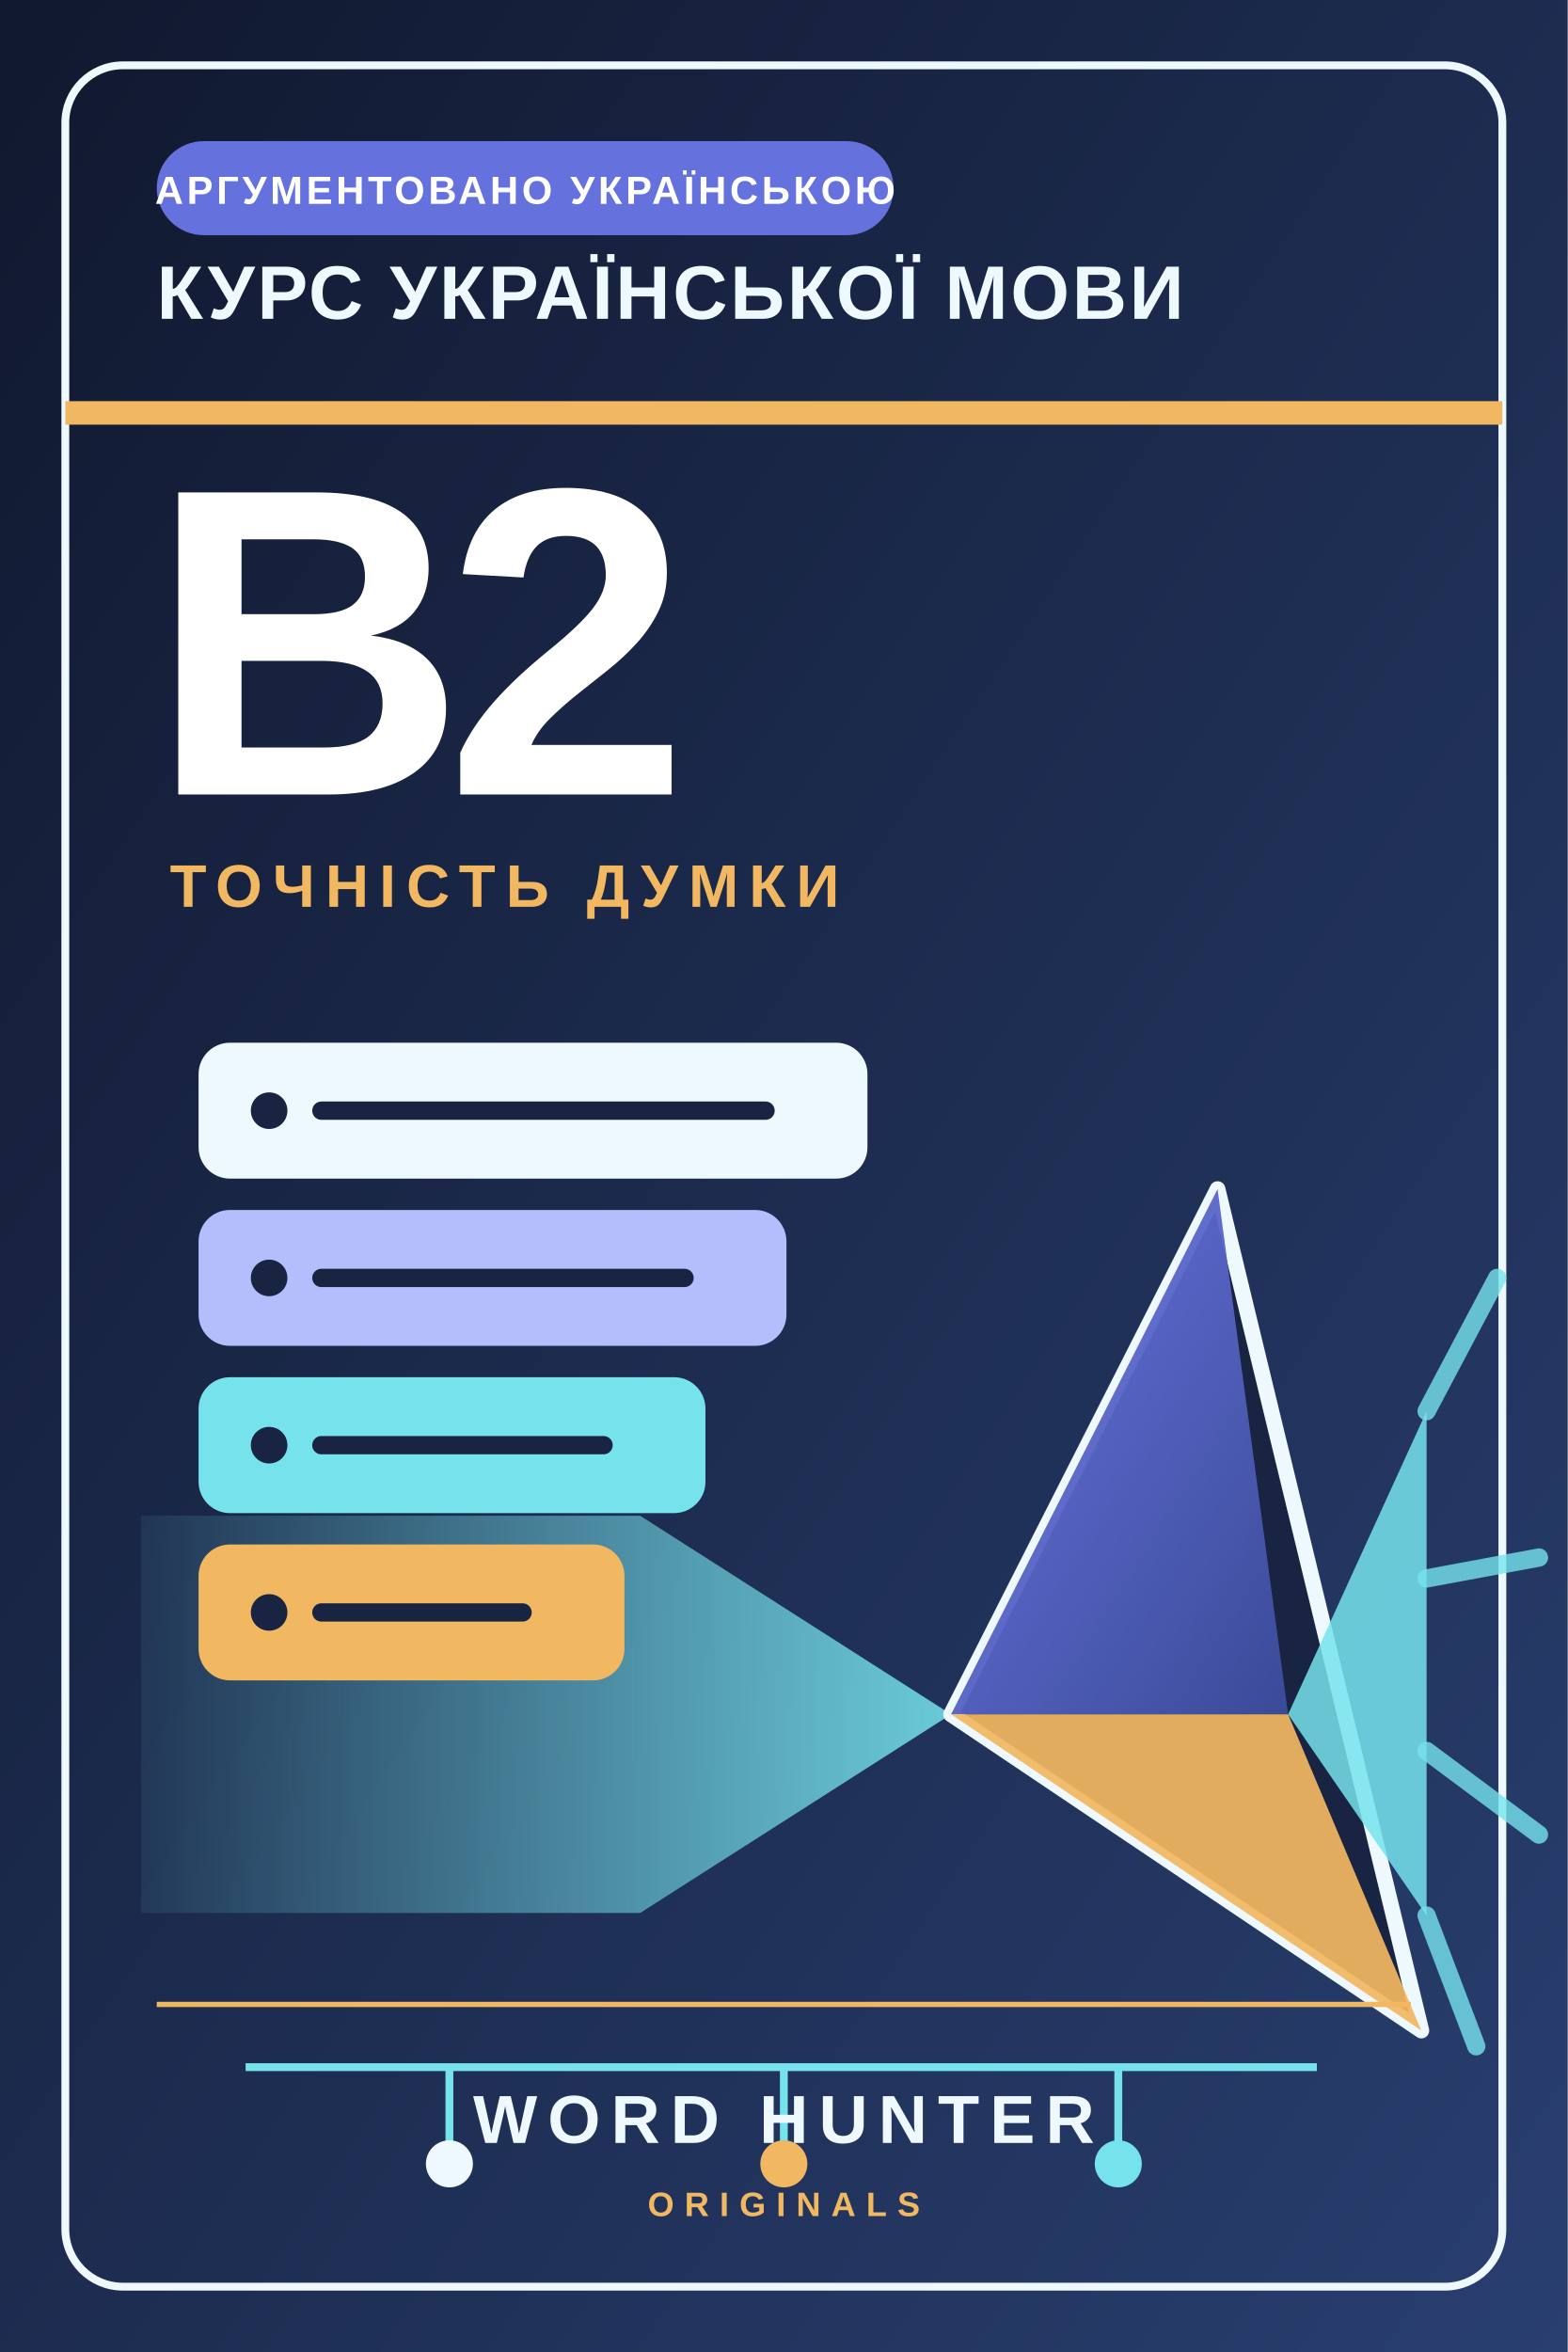
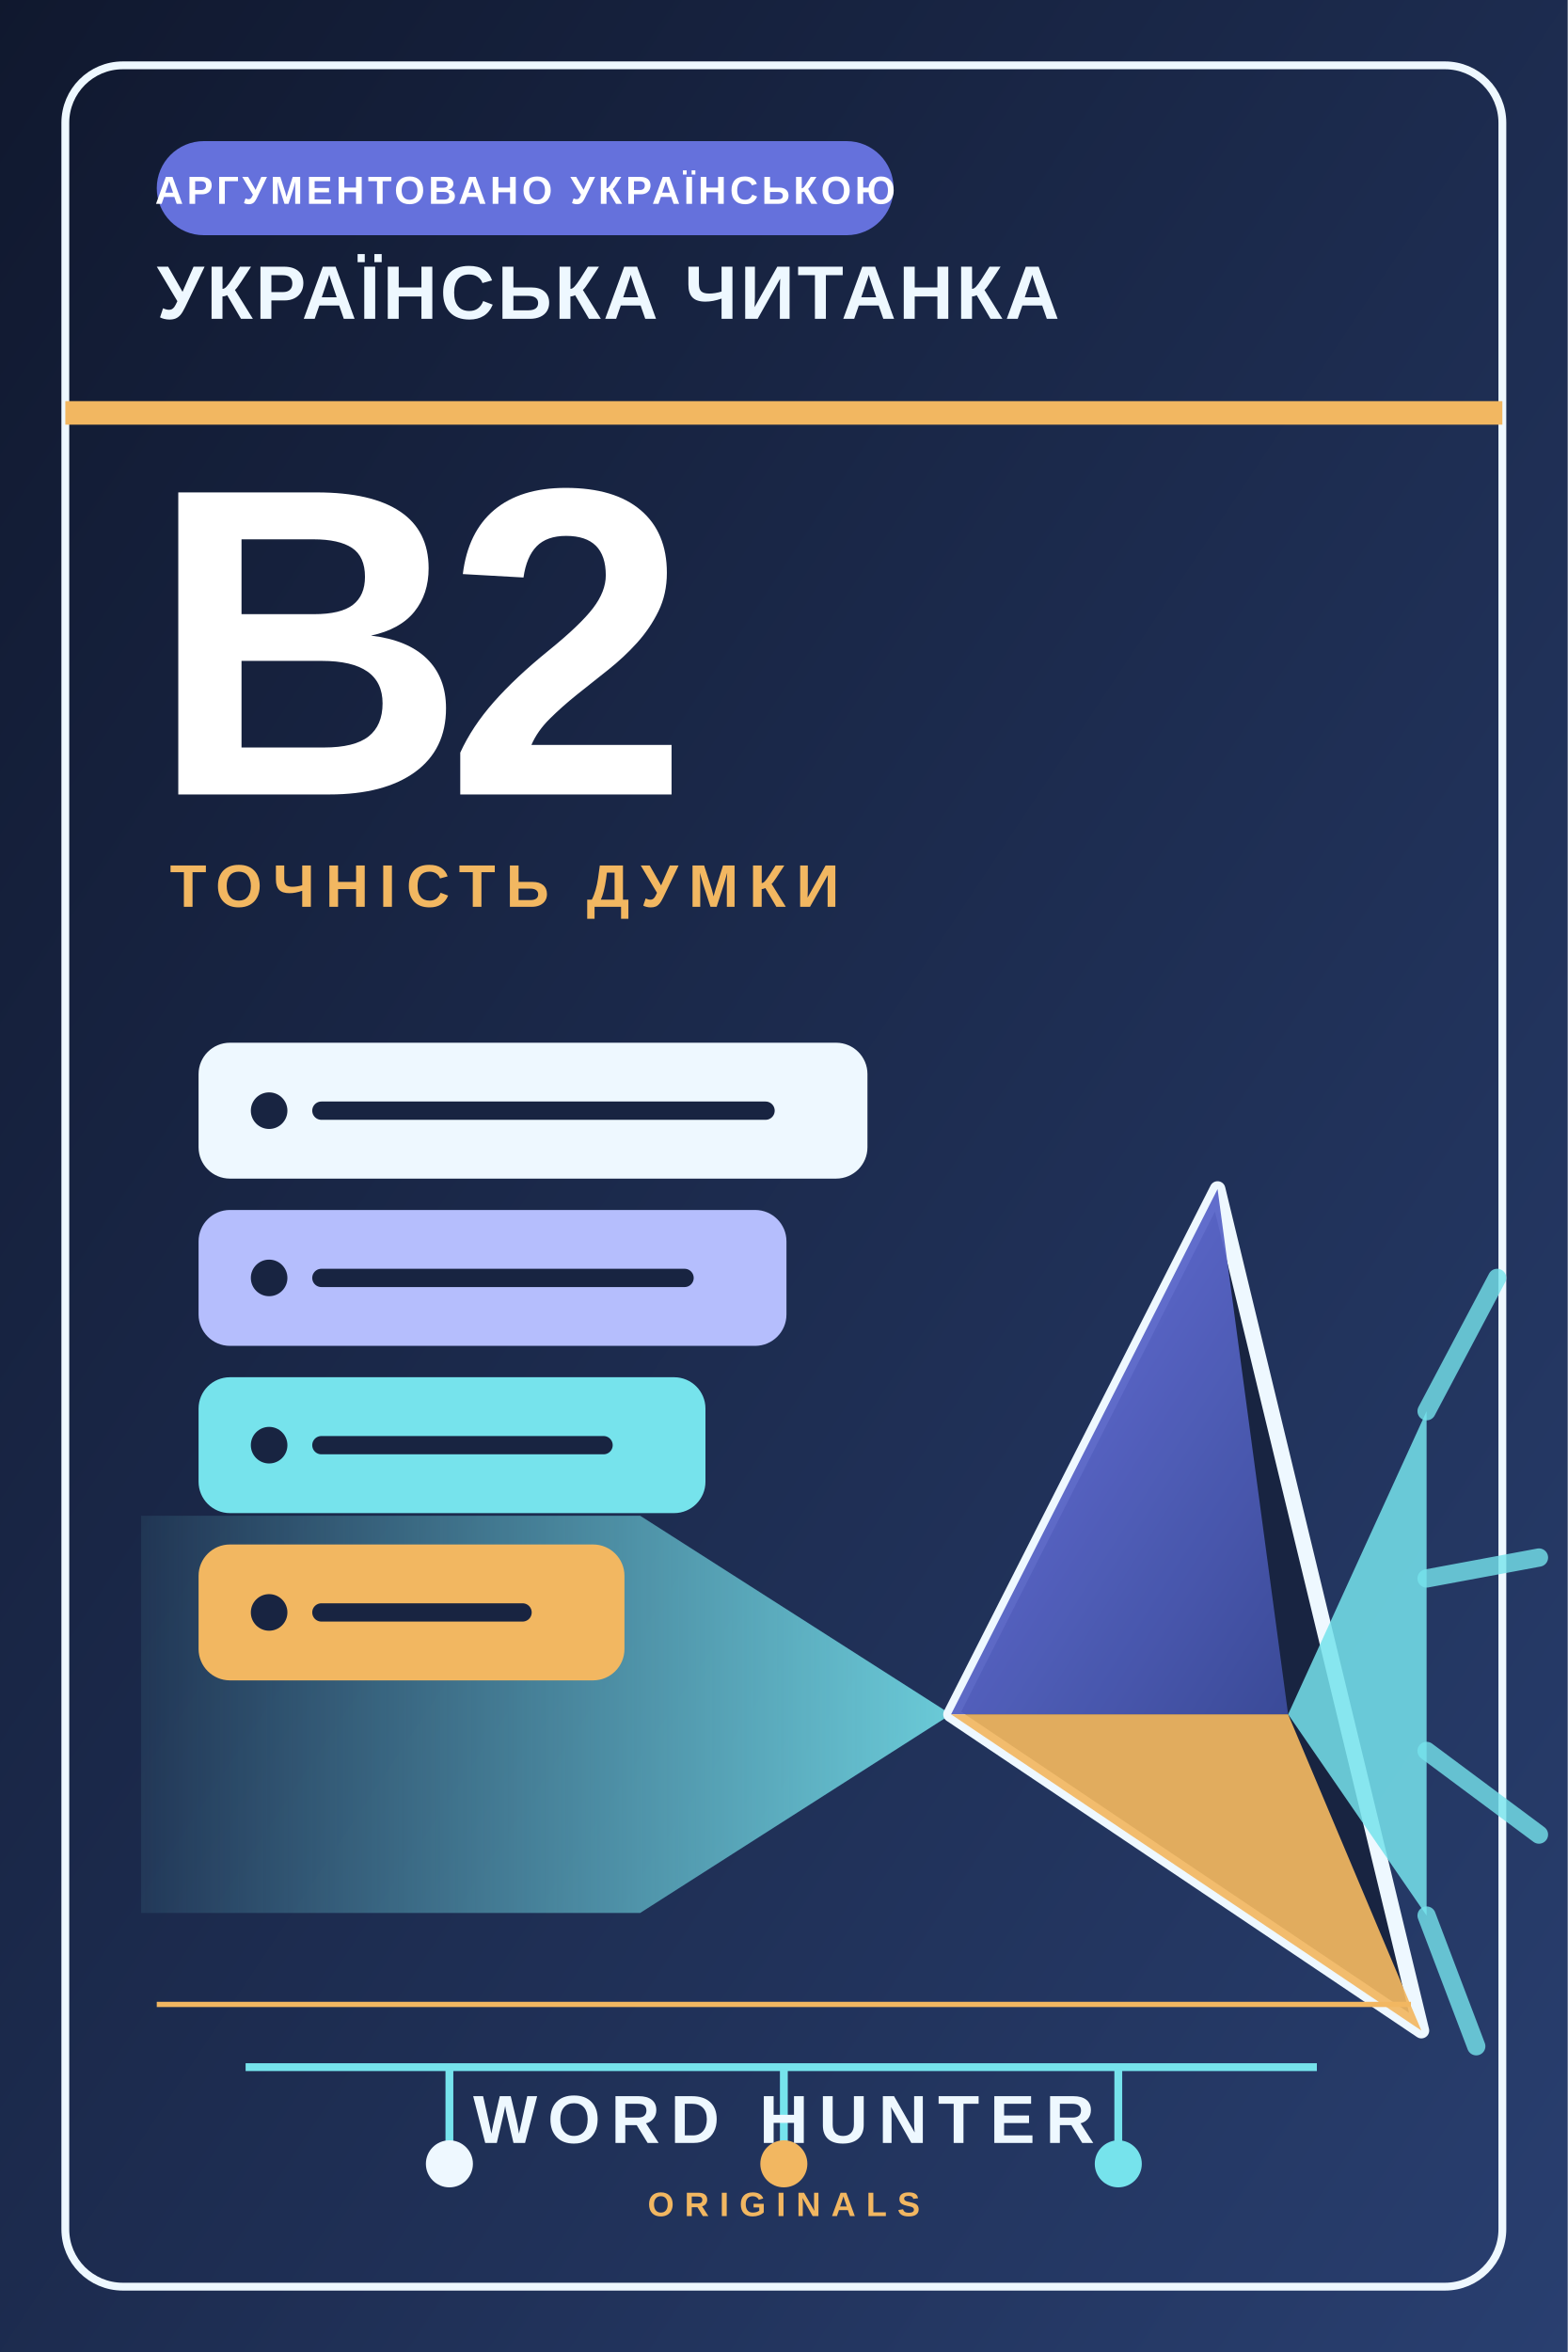
<svg xmlns="http://www.w3.org/2000/svg" width="600" height="900" viewBox="0 0 600 900" role="img" aria-labelledby="title desc">
  <defs>
    <linearGradient id="b2-bg" x1="0" y1="0" x2="1" y2="1">
      <stop offset="0" stop-color="#10182e" />
      <stop offset="1" stop-color="#293f70" />
    </linearGradient>
    <linearGradient id="b2-beam" x1="0" y1="0" x2="1" y2="0">
      <stop offset="0" stop-color="#76e3ec" stop-opacity=".08" />
      <stop offset="1" stop-color="#76e3ec" stop-opacity=".86" />
    </linearGradient>
    <linearGradient id="b2-prism" x1="0" y1="0" x2="1" y2="1">
      <stop offset="0" stop-color="#6f78e8" />
      <stop offset="1" stop-color="#3c4c9c" />
    </linearGradient>
  </defs>
  <rect width="600" height="900" fill="url(#b2-bg)" />
  <rect x="25" y="25" width="550" height="850" rx="22" fill="none" stroke="#eef8ff" stroke-width="3" />
  <path d="M25 158H575" stroke="#f2b761" stroke-width="9" />
  <rect x="60" y="54" width="282" height="36" rx="18" fill="#6571dc" />
  <text x="201" y="78" fill="#ffffff" text-anchor="middle" font-family="Arial, Helvetica, sans-serif" font-size="15" font-weight="700" letter-spacing="1.35">АРГУМЕНТОВАНО УКРАЇНСЬКОЮ</text>
-   <text x="60" y="122" fill="#eef8ff" font-family="Arial, Helvetica, sans-serif" font-size="29" font-weight="700" letter-spacing="1">КУРС УКРАЇНСЬКОЇ МОВИ</text>
+   <text x="60" y="122" fill="#eef8ff" font-family="Arial, Helvetica, sans-serif" font-size="29" font-weight="700" letter-spacing="1">УКРАЇНСЬКА ЧИТАНКА</text>
  <text x="57" y="304" fill="#ffffff" font-family="Arial, Helvetica, sans-serif" font-size="168" font-weight="900" letter-spacing="-8">B2</text>
  <text x="65" y="347" fill="#f2b761" font-family="Arial, Helvetica, sans-serif" font-size="23" font-weight="700" letter-spacing="4">ТОЧНІСТЬ ДУМКИ</text>
  <g transform="translate(54 386)">
    <path d="M0 194h191l119 76-119 76H0z" fill="url(#b2-beam)" />
    <path d="M310 270L412 69l78 322z" fill="#182441" stroke="#eef8ff" stroke-width="6" stroke-linejoin="round" />
    <path d="M310 270L412 69l27 201z" fill="url(#b2-prism)" opacity=".95" />
    <path d="M310 270h129l51 121z" fill="#f2b761" opacity=".92" />
    <path d="M439 270L492 154v193z" fill="#76e3ec" opacity=".85" />
    <path d="M492 154l27-51M492 218l43-8M492 284l43 32M492 347l19 50" stroke="#76e3ec" stroke-width="7" stroke-linecap="round" opacity=".8" />
    <g>
      <rect x="22" y="13" width="256" height="52" rx="12" fill="#eef8ff" />
      <rect x="22" y="77" width="225" height="52" rx="12" fill="#b5befd" />
      <rect x="22" y="141" width="194" height="52" rx="12" fill="#76e3ec" />
      <rect x="22" y="205" width="163" height="52" rx="12" fill="#f2b761" />
    </g>
    <g fill="#182441">
      <circle cx="49" cy="39" r="7" />
      <path d="M69 39h170" stroke="#182441" stroke-width="7" stroke-linecap="round" />
      <circle cx="49" cy="103" r="7" />
      <path d="M69 103h139" stroke="#182441" stroke-width="7" stroke-linecap="round" />
      <circle cx="49" cy="167" r="7" />
      <path d="M69 167h108" stroke="#182441" stroke-width="7" stroke-linecap="round" />
      <circle cx="49" cy="231" r="7" />
      <path d="M69 231h77" stroke="#182441" stroke-width="7" stroke-linecap="round" />
    </g>
    <path d="M40 405h410" stroke="#76e3ec" stroke-width="3" />
    <path d="M118 405v36M246 405v36M374 405v36" stroke="#76e3ec" stroke-width="3" />
    <circle cx="118" cy="442" r="9" fill="#eef8ff" />
    <circle cx="246" cy="442" r="9" fill="#f2b761" />
    <circle cx="374" cy="442" r="9" fill="#76e3ec" />
  </g>
  <rect x="60" y="766" width="480" height="2" fill="#f2b761" />
  <text x="300" y="820" fill="#eef8ff" text-anchor="middle" font-family="Arial, Helvetica, sans-serif" font-size="26" font-weight="800" letter-spacing="4">WORD HUNTER</text>
  <text x="300" y="848" fill="#f2b761" text-anchor="middle" font-family="Arial, Helvetica, sans-serif" font-size="13" font-weight="700" letter-spacing="4">ORIGINALS</text>
</svg>
